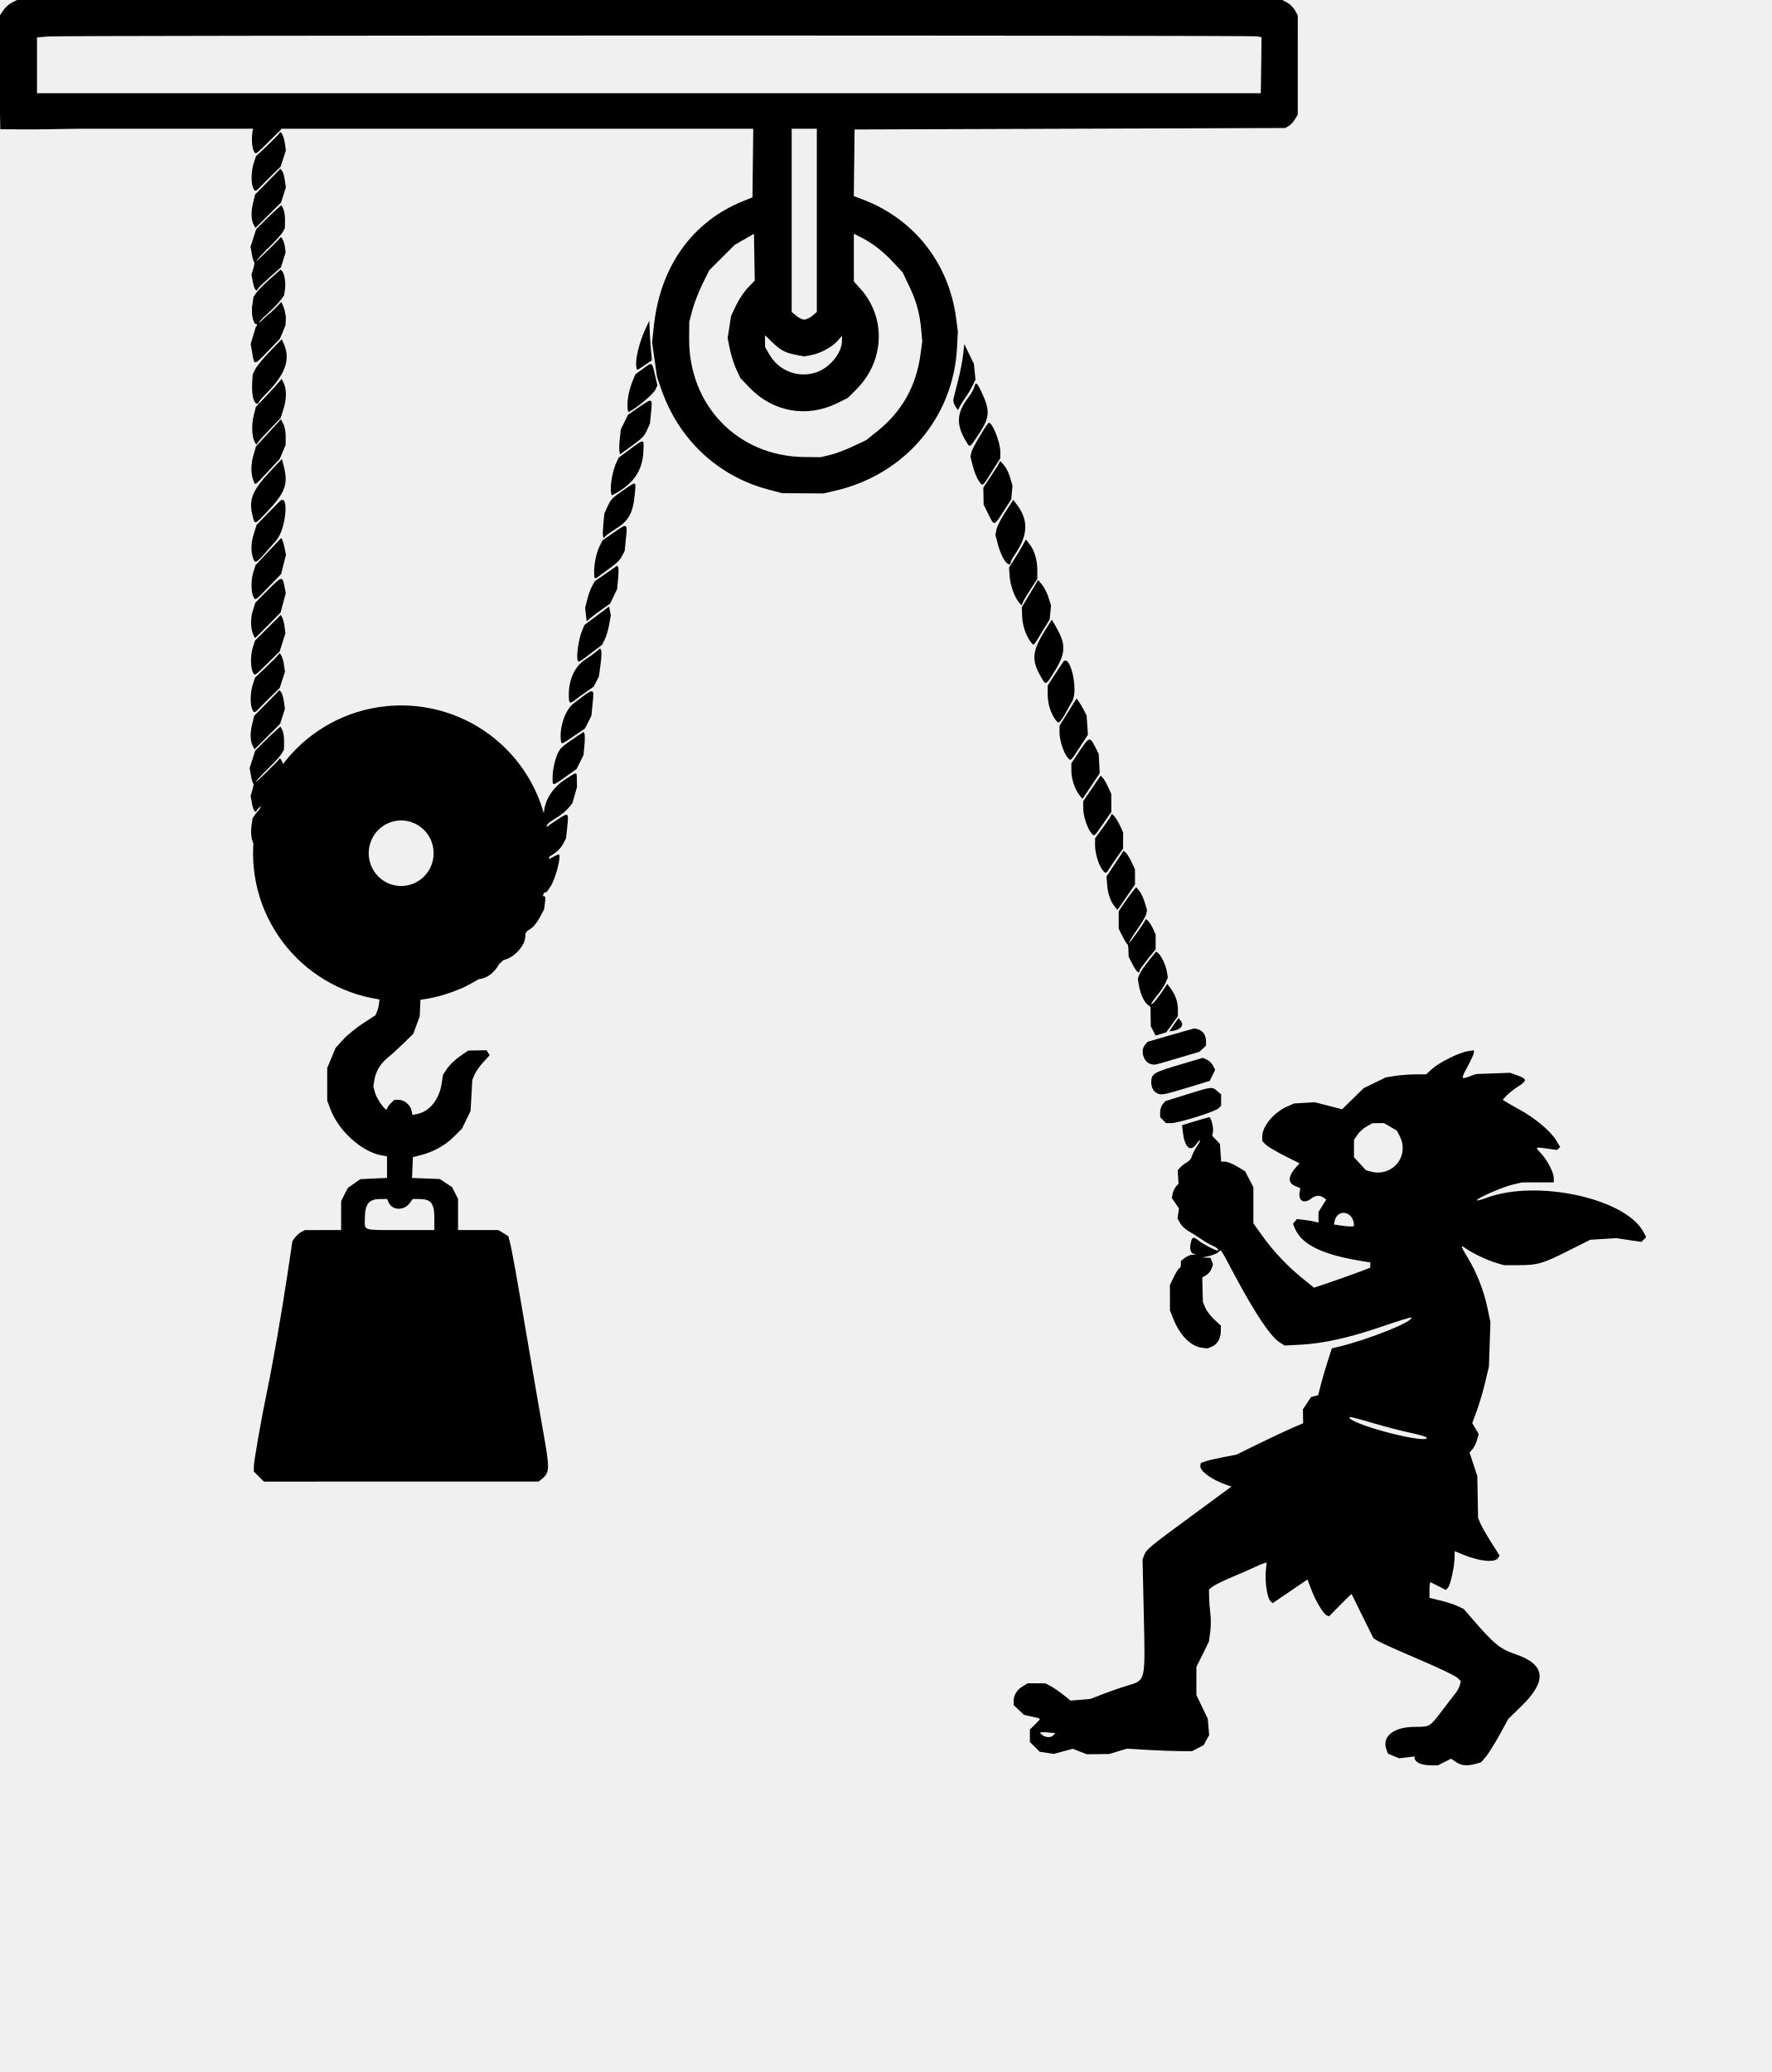
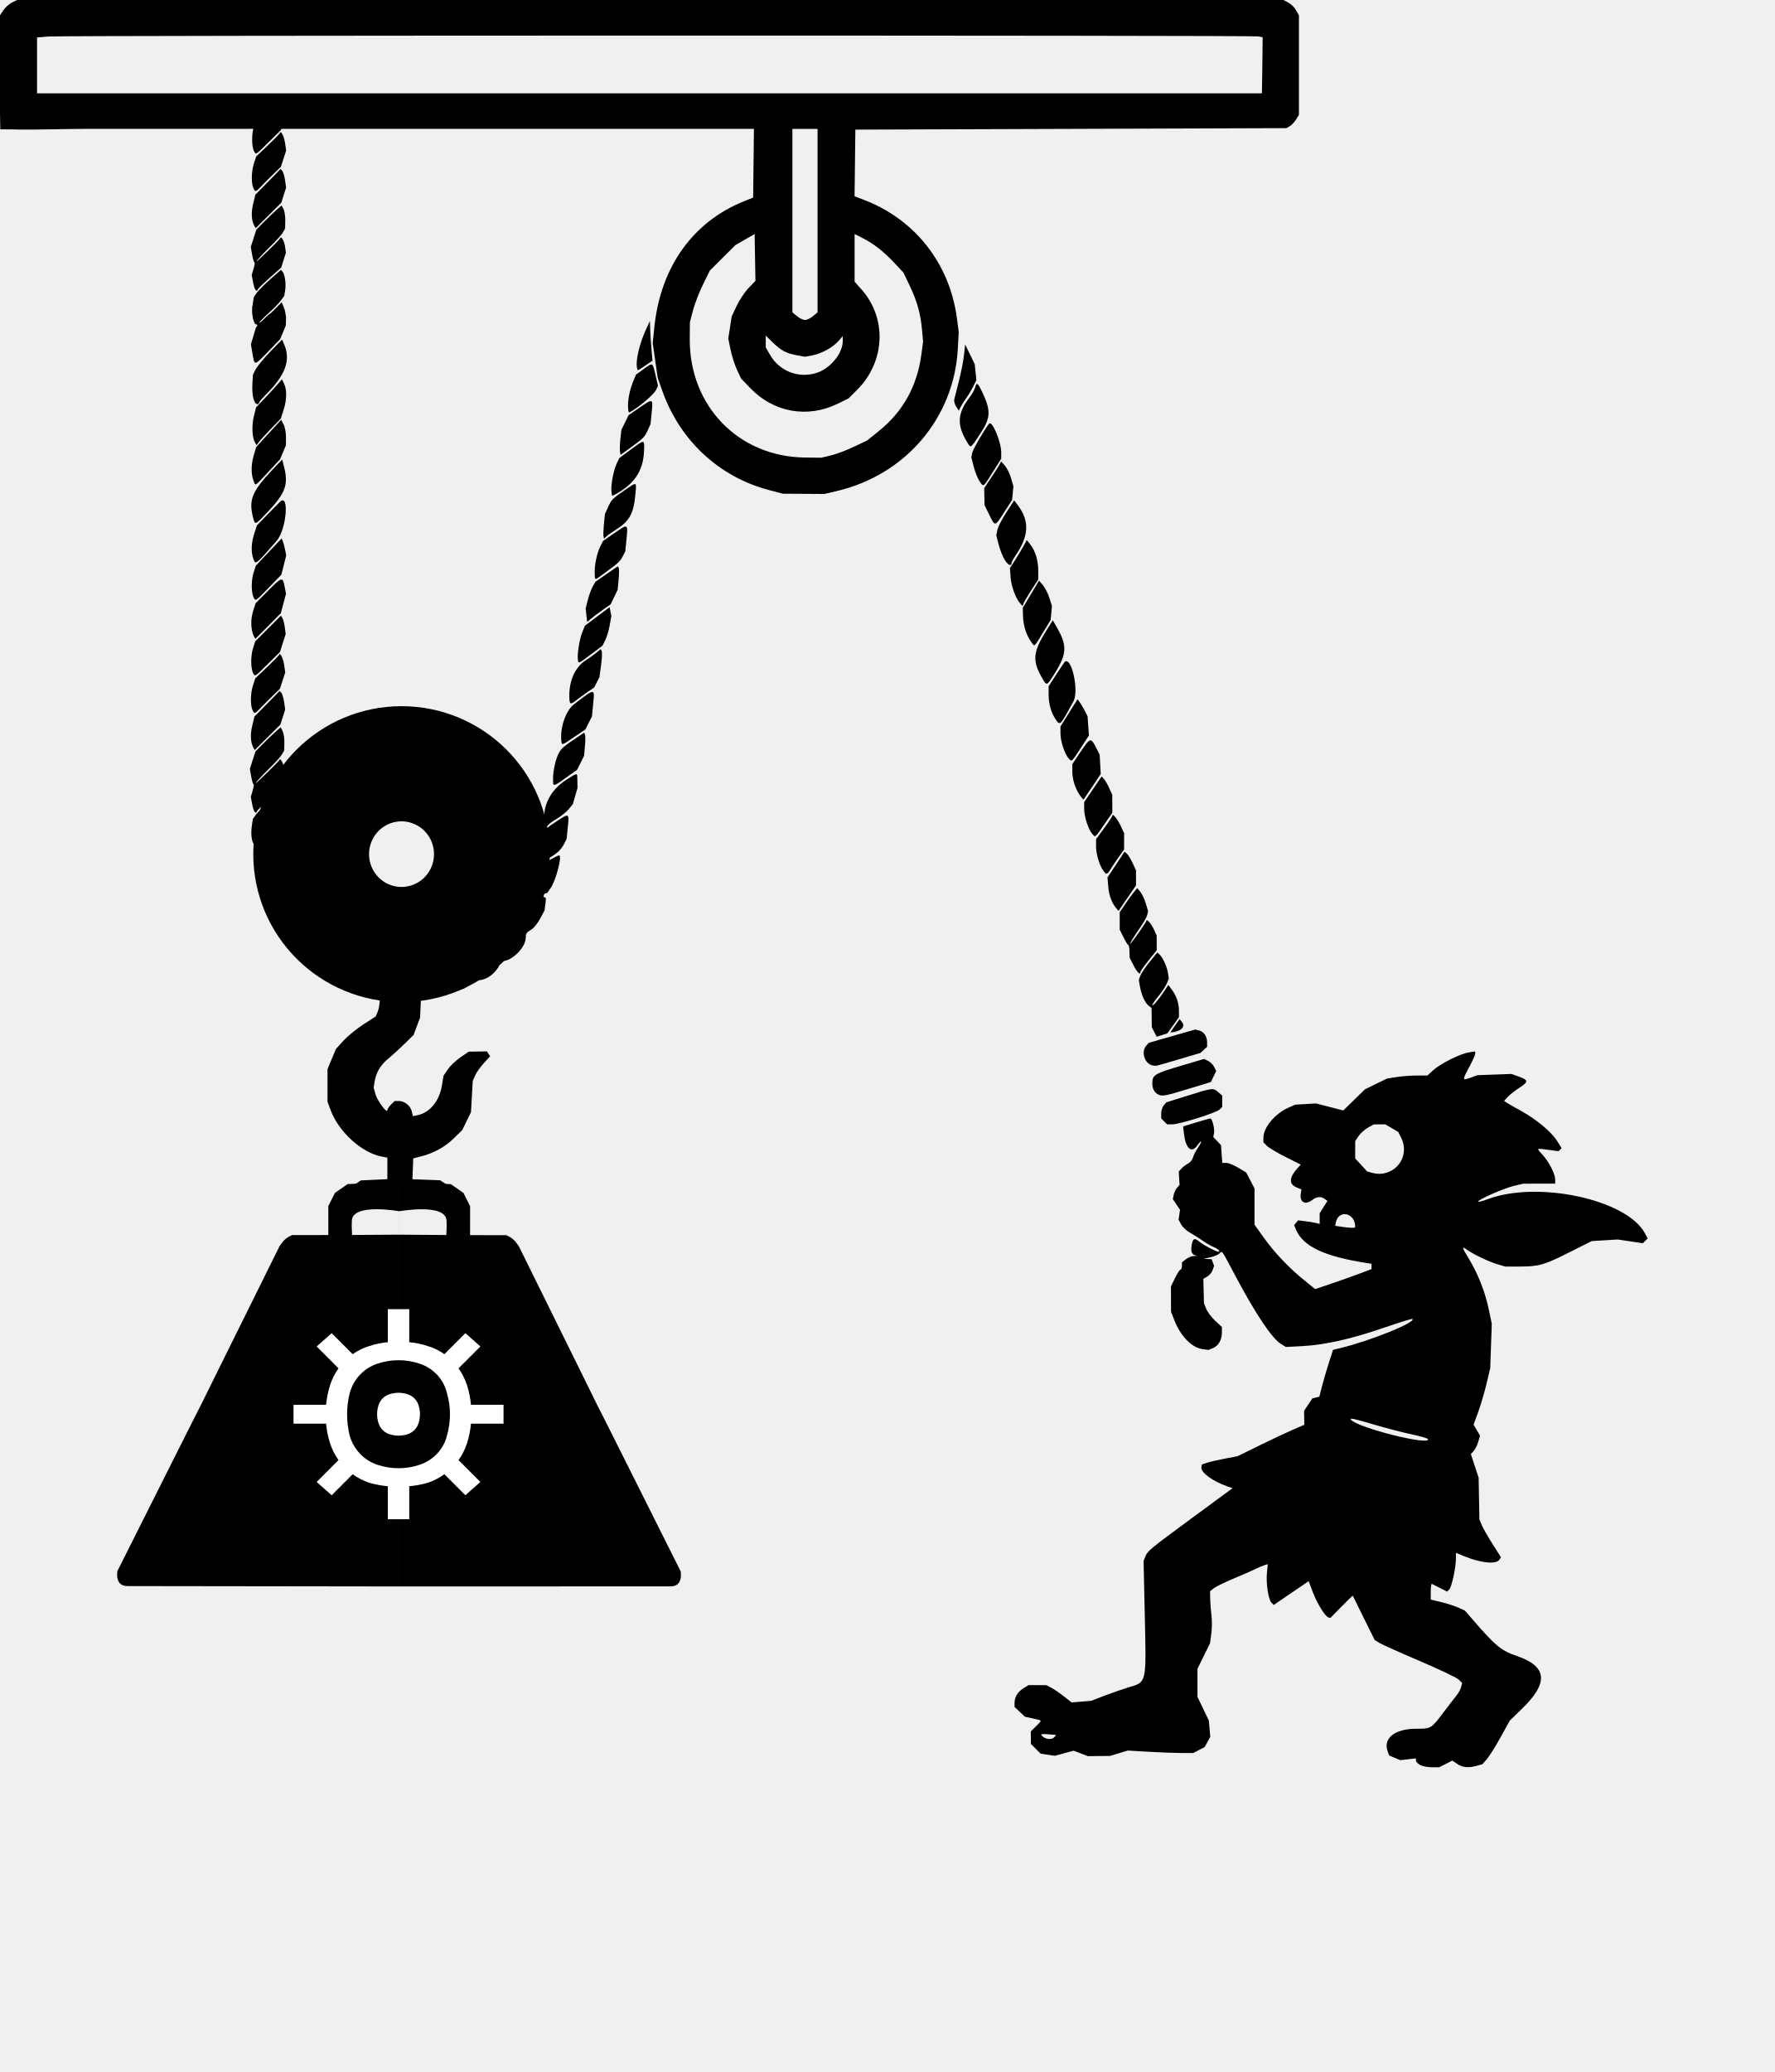
- <svg xmlns="http://www.w3.org/2000/svg" width="794.344" height="929" viewBox="0 0 210.17 245.798" version="1.1" id="svg1" xml:space="preserve">
+ <svg xmlns="http://www.w3.org/2000/svg" width="795" height="928" viewBox="0 0 210.344 245.533" version="1.1" id="svg1" xml:space="preserve">
  <defs id="defs1" />
-   <g id="layer1" transform="translate(-11.41015,-7.372726)">
+   <g id="layer1" transform="translate(-11.41015,-7.372727)">
    <g id="g5">
      <path style="display:inline;fill:#000000" d="m 179.71,216.517 c -0.266,-0.144 -0.483,-0.379 -0.483,-0.521 v -0.259 l -0.925,0.109 -0.925,0.109 -0.656,-0.274 -0.656,-0.274 -0.182,-0.478 c -0.591,-1.555 0.836,-2.699 3.367,-2.699 1.763,0 1.79,-0.016 3.198,-1.879 0.641,-0.849 1.358,-1.781 1.593,-2.07 0.234,-0.29 0.479,-0.74 0.544,-1.001 l 0.118,-0.474 -0.412,-0.407 c -0.226,-0.224 -2.308,-1.215 -4.625,-2.203 -2.317,-0.988 -4.464,-1.949 -4.771,-2.137 l -0.558,-0.341 -1.284,-2.599 c -0.706,-1.43 -1.295,-2.623 -1.308,-2.652 -0.014,-0.029 -0.619,0.553 -1.344,1.293 l -1.32,1.346 -0.237,-0.075 c -0.393,-0.125 -1.336,-1.663 -1.849,-3.016 l -0.482,-1.272 -2.07,1.408 -2.07,1.408 -0.267,-0.267 c -0.367,-0.367 -0.662,-2.312 -0.538,-3.548 l 0.102,-1.021 -0.393,0.122 c -0.216,0.067 -0.67,0.259 -1.008,0.427 -0.338,0.168 -1.5,0.678 -2.583,1.132 -1.083,0.455 -2.169,0.984 -2.414,1.177 l -0.445,0.35 0.015,0.909 c 0.008,0.5 0.076,1.383 0.151,1.962 0.075,0.579 0.067,1.561 -0.019,2.182 l -0.155,1.129 -0.742,1.504 -0.742,1.504 v 1.668 1.668 l 0.675,1.404 0.675,1.404 0.083,0.965 0.083,0.965 -0.335,0.606 -0.335,0.606 -0.675,0.35 -0.675,0.35 -1.416,-0.002 c -0.779,-0.001 -2.523,-0.067 -3.876,-0.146 l -2.46,-0.144 -1.051,0.317 -1.051,0.317 -1.317,0.015 -1.317,0.015 -0.841,-0.325 -0.841,-0.325 -1.119,0.303 -1.119,0.303 -0.838,-0.126 -0.838,-0.126 -0.581,-0.581 -0.581,-0.581 v -0.737 -0.737 l 0.614,-0.614 c 0.756,-0.756 0.793,-0.659 -0.352,-0.915 l -0.967,-0.216 -0.613,-0.578 -0.613,-0.578 v -0.454 c 0,-0.719 0.361,-1.325 1.04,-1.746 l 0.628,-0.39 1.053,0.006 1.053,0.006 0.614,0.324 c 0.338,0.178 1.009,0.638 1.492,1.022 l 0.878,0.698 1.16,-0.095 1.16,-0.095 1.561,-0.6 c 0.859,-0.33 2.114,-0.766 2.79,-0.97 2.272,-0.685 2.192,-0.34 2.006,-8.656 l -0.141,-6.335 0.177,-0.465 c 0.278,-0.732 0.473,-0.894 5.558,-4.635 l 4.809,-3.538 -0.592,-0.205 c -1.785,-0.618 -3.217,-1.676 -3.098,-2.29 l 0.061,-0.316 0.613,-0.204 c 0.337,-0.112 1.285,-0.331 2.105,-0.486 l 1.492,-0.282 2.633,-1.293 c 1.448,-0.711 3.231,-1.55 3.962,-1.865 l 1.329,-0.572 -0.012,-0.828 -0.012,-0.828 0.483,-0.73 0.483,-0.73 0.421,-0.106 0.421,-0.106 0.288,-1.145 c 0.158,-0.63 0.522,-1.878 0.809,-2.774 l 0.522,-1.629 0.832,-0.203 c 3.65,-0.889 9.001,-3.05 8.584,-3.467 -0.047,-0.047 -1.607,0.436 -3.466,1.075 -3.848,1.321 -6.955,2.013 -9.668,2.154 l -1.871,0.097 -0.586,-0.363 c -1.061,-0.657 -2.957,-3.481 -5.329,-7.935 -1.825,-3.428 -1.593,-3.102 -1.971,-2.766 -0.17,0.151 -0.664,0.353 -1.098,0.448 l -0.79,0.173 0.488,0.019 0.488,0.019 0.146,0.394 0.146,0.394 -0.176,0.506 c -0.097,0.278 -0.384,0.625 -0.638,0.771 l -0.461,0.265 0.037,1.449 0.037,1.449 0.279,0.678 c 0.154,0.373 0.632,1.005 1.064,1.405 l 0.784,0.727 v 0.642 c 0,0.874 -0.402,1.584 -1.048,1.851 l -0.538,0.223 -0.705,-0.095 c -1.286,-0.172 -2.6,-1.52 -3.351,-3.436 l -0.389,-0.991 -0.004,-1.504 -0.004,-1.504 0.488,-0.997 c 0.268,-0.548 0.561,-0.997 0.65,-0.997 0.089,0 0.163,-0.192 0.163,-0.426 v -0.426 l 0.463,-0.364 c 0.254,-0.2 0.669,-0.373 0.922,-0.384 l 0.459,-0.02 -0.292,-0.077 c -0.396,-0.105 -0.527,-0.513 -0.394,-1.224 0.151,-0.803 0.336,-0.869 0.961,-0.343 0.432,0.364 1.945,1.158 2.205,1.158 0.288,0 -0.045,-0.352 -0.505,-0.534 -0.314,-0.124 -0.926,-0.474 -1.36,-0.777 -0.434,-0.303 -1.119,-0.736 -1.521,-0.961 -0.402,-0.225 -0.867,-0.662 -1.034,-0.97 l -0.302,-0.561 0.086,-0.586 0.086,-0.586 -0.426,-0.628 -0.426,-0.628 0.103,-0.515 c 0.057,-0.283 0.236,-0.662 0.399,-0.842 l 0.296,-0.327 -0.049,-0.796 -0.049,-0.796 0.321,-0.355 c 0.177,-0.195 0.529,-0.462 0.784,-0.594 0.254,-0.132 0.515,-0.45 0.58,-0.707 0.065,-0.257 0.311,-0.752 0.547,-1.1 0.583,-0.858 0.549,-1.154 -0.037,-0.33 -0.69,0.97 -1.37,0.365 -1.579,-1.404 l -0.101,-0.856 1.556,-0.475 c 0.856,-0.261 1.61,-0.474 1.674,-0.473 0.216,0.004 0.534,1.25 0.44,1.727 l -0.092,0.47 0.458,0.483 0.458,0.483 0.076,1.053 0.076,1.053 h 0.469 c 0.258,0 0.897,0.257 1.419,0.571 l 0.95,0.571 0.49,0.942 0.49,0.942 v 2.147 2.147 l 1.118,1.563 c 1.274,1.781 2.963,3.555 4.804,5.046 l 1.266,1.026 1.892,-0.639 c 1.04,-0.351 2.543,-0.886 3.34,-1.187 l 1.448,-0.549 v -0.313 -0.313 l -0.658,-0.103 c -4.953,-0.772 -7.475,-1.972 -8.294,-3.95 l -0.219,-0.528 0.235,-0.283 0.235,-0.283 0.884,0.108 c 0.486,0.059 1.061,0.157 1.279,0.216 l 0.395,0.108 v -0.638 -0.638 l 0.46,-0.729 0.46,-0.729 -0.318,-0.233 c -0.445,-0.326 -0.966,-0.284 -1.48,0.118 -0.818,0.64 -1.511,0.28 -1.366,-0.71 l 0.079,-0.538 -0.588,-0.246 c -0.93,-0.388 -0.875,-1.18 0.16,-2.313 l 0.35,-0.383 -1.794,-0.9 c -0.987,-0.495 -1.983,-1.089 -2.214,-1.32 l -0.42,-0.42 v -0.542 c 0,-1.213 1.362,-2.851 2.963,-3.56 l 0.811,-0.36 1.229,-0.072 1.229,-0.072 1.619,0.416 1.619,0.416 1.28,-1.251 1.28,-1.251 1.314,-0.641 1.314,-0.641 1.141,-0.178 c 0.628,-0.098 1.704,-0.179 2.392,-0.179 l 1.251,-0.001 0.68,-0.626 c 0.837,-0.77 3.228,-1.964 4.235,-2.116 l 0.746,-0.112 v 0.272 c 0,0.15 -0.325,0.875 -0.722,1.611 -0.834,1.546 -0.825,1.597 0.212,1.217 l 0.773,-0.283 2.019,-0.074 2.019,-0.074 0.866,0.311 c 1.157,0.416 1.167,0.617 0.066,1.328 -0.513,0.331 -1.13,0.817 -1.371,1.08 l -0.439,0.477 0.302,0.205 c 0.166,0.113 0.942,0.556 1.723,0.984 1.8,0.986 3.608,2.499 4.274,3.576 l 0.517,0.835 -0.18,0.18 -0.18,0.18 -1.209,-0.165 c -1.475,-0.201 -1.44,-0.232 -0.683,0.595 0.764,0.834 1.492,2.259 1.492,2.919 v 0.492 l -1.887,0.003 -1.887,0.003 -1.116,0.263 c -1.185,0.279 -4.238,1.616 -4.238,1.856 0,0.078 0.501,-0.046 1.113,-0.277 5.953,-2.241 16.493,0.033 18.641,4.02 l 0.336,0.624 -0.286,0.286 -0.286,0.285 -1.492,-0.222 -1.492,-0.222 -1.539,0.096 -1.539,0.096 -2.647,1.329 c -3.025,1.519 -3.588,1.68 -5.906,1.686 l -1.68,0.004 -0.953,-0.283 c -1.013,-0.301 -2.754,-1.125 -3.526,-1.67 -0.734,-0.518 -0.719,-0.414 0.139,0.999 1.093,1.8 1.926,3.907 2.365,5.984 l 0.366,1.729 -0.091,2.633 -0.091,2.633 -0.437,1.843 c -0.24,1.014 -0.684,2.524 -0.987,3.356 l -0.551,1.512 0.383,0.65 0.383,0.65 -0.216,0.734 c -0.119,0.404 -0.364,0.894 -0.545,1.09 l -0.328,0.356 0.46,1.4 0.461,1.4 0.046,2.475 0.046,2.475 0.276,0.661 c 0.152,0.363 0.726,1.37 1.275,2.237 l 0.999,1.576 -0.182,0.291 c -0.365,0.584 -2.167,0.411 -4.14,-0.397 l -1.009,-0.413 v 0.667 c 0,1.057 -0.498,3.378 -0.787,3.666 l -0.263,0.263 -0.836,-0.427 c -0.46,-0.235 -0.895,-0.455 -0.967,-0.489 -0.072,-0.034 -0.132,0.37 -0.132,0.899 v 0.961 l 1.273,0.307 c 0.7,0.169 1.612,0.465 2.027,0.657 l 0.755,0.349 0.913,1.054 c 2.748,3.172 3.358,3.672 5.289,4.337 3.523,1.212 3.725,3.145 0.641,6.148 l -1.532,1.492 -1.096,1.982 c -0.603,1.09 -1.334,2.253 -1.626,2.585 l -0.53,0.603 -0.644,0.179 c -1.003,0.278 -1.682,0.215 -2.322,-0.216 l -0.589,-0.397 -0.784,0.397 -0.784,0.397 -0.892,-0.007 c -0.491,-0.004 -1.109,-0.125 -1.375,-0.269 z m -43.33,-3.304 0.203,-0.245 -0.84,-0.075 c -0.992,-0.088 -1.136,-0.021 -0.675,0.316 0.434,0.318 1.05,0.319 1.312,0.004 z m 44.279,-35.302 c -0.033,-0.097 -0.922,-0.356 -1.976,-0.576 -1.053,-0.22 -3.079,-0.748 -4.502,-1.172 -2.327,-0.694 -2.929,-0.815 -2.643,-0.529 0.982,0.982 9.4,3.083 9.121,2.277 z m -8.629,-25.149 c 0,-1.724 -2.035,-2.112 -2.317,-0.441 l -0.053,0.312 0.702,0.107 c 1.07,0.163 1.668,0.171 1.668,0.023 z m 4.213,-6.629 c 1.437,-0.738 1.978,-2.476 1.229,-3.945 l -0.351,-0.688 -0.762,-0.446 -0.762,-0.446 -0.687,0.003 -0.687,0.003 -0.697,0.395 c -0.383,0.217 -0.877,0.662 -1.097,0.989 l -0.4,0.594 v 1.031 1.031 l 0.71,0.77 0.71,0.77 0.65,0.175 c 0.717,0.193 1.47,0.11 2.142,-0.236 z M 13.508,22.724 c 0,-0.02 0,0 -2.065,-0.026 -0.033,-1.973 -0.017,-0.979 -0.033,-1.973 V 14.953 9.18 L 11.809,8.584 C 12.028,8.256 12.482,7.849 12.818,7.68 l 0.611,-0.307 75.047,-2.728e-4 75.047,-2.728e-4 0.598,0.321 c 0.329,0.176 0.742,0.59 0.919,0.919 l 0.321,0.598 -6.5e-4,5.883 -6.6e-4,5.883 -0.341,0.559 c -0.188,0.308 -0.523,0.663 -0.745,0.79 l -0.404,0.231 -25.541,0.088 -25.541,0.088 -0.047,3.95 -0.047,3.95 1.1,0.419 c 6.05,2.305 10.167,7.54 11.029,14.025 l 0.217,1.63 -0.106,1.969 c -0.445,8.251 -6.218,15.01 -14.445,16.911 l -1.387,0.321 -2.458,-0.015 -2.458,-0.015 -1.67,-0.443 C 96.604,63.868 91.973,59.547 89.9,53.668 L 89.358,52.129 89.063,50.075 88.767,48.021 88.97,46.085 C 89.716,38.986 93.541,33.641 99.62,31.208 l 1.053,-0.422 0.047,-4.071 0.047,-4.071 h -28.002 -28.002 c -4.279,-0.096 -0.044,-0.016 -4.218,-4.3e-5 h -9.618 -9.618 C 18.709,22.66 16.109,22.747 13.508,22.724 Z m 96.375,38.618 c 0.624,-0.147 1.849,-0.607 2.721,-1.021 l 1.586,-0.753 1.384,-1.116 c 2.867,-2.312 4.54,-5.329 5.04,-9.091 l 0.201,-1.508 -0.119,-1.326 c -0.177,-1.974 -0.575,-3.423 -1.436,-5.227 l -0.772,-1.619 -1.095,-1.172 c -1.244,-1.331 -2.45,-2.27 -3.78,-2.944 l -0.914,-0.463 v 2.83 2.83 l 0.782,0.87 c 3.073,3.418 2.867,8.583 -0.476,11.926 l -1.026,1.026 -1.264,0.621 c -3.601,1.768 -7.619,1.048 -10.405,-1.865 l -1.066,-1.115 -0.486,-1.032 C 98.49,50.623 98.148,49.558 97.999,48.824 l -0.272,-1.335 0.204,-1.319 0.204,-1.319 0.591,-1.249 c 0.325,-0.687 0.958,-1.631 1.405,-2.098 l 0.814,-0.85 -0.048,-2.775 -0.048,-2.775 -1.141,0.658 -1.141,0.658 -1.511,1.505 -1.511,1.505 -0.816,1.658 c -0.449,0.912 -0.982,2.29 -1.184,3.062 l -0.368,1.404 -0.017,1.931 c -0.072,7.984 5.77,14.018 13.658,14.105 l 1.931,0.021 z m -1.58,-9.819 c 1.584,-0.559 2.99,-2.313 2.99,-3.729 v -0.586 l -0.515,0.586 c -0.657,0.748 -2.023,1.493 -3.112,1.696 l -0.85,0.159 -0.962,-0.178 c -1.269,-0.234 -1.852,-0.544 -2.856,-1.518 l -0.834,-0.808 0.002,0.696 0.002,0.696 0.51,0.889 c 1.132,1.974 3.486,2.851 5.624,2.097 z m -0.534,-6.688 0.54,-0.454 V 33.513 22.645 h -1.492 -1.492 v 10.868 10.868 l 0.54,0.454 c 0.297,0.25 0.725,0.454 0.952,0.454 0.227,0 0.655,-0.205 0.952,-0.454 z m 53.223,-27.413 c 0.011,-0.555 0.031,-2.05 0.044,-3.321 l 0.023,-2.312 -0.505,-0.102 C 159.857,11.547 18.807,11.559 17.142,11.699 l -1.343,0.114 v 3.31 3.31 h 72.586 72.586 z m -11.606,122.835 -0.351,-0.351 v -0.595 c 0,-0.327 0.138,-0.757 0.307,-0.954 l 0.307,-0.359 2.56,-0.801 c 2.964,-0.928 2.977,-0.929 3.592,-0.4 l 0.466,0.401 v 0.674 0.674 l -0.325,0.318 c -0.394,0.385 -4.762,1.746 -5.604,1.746 h -0.601 z m -0.647,-3.159 c -0.46,-0.188 -0.758,-0.695 -0.758,-1.291 0,-1.075 0.188,-1.189 3.636,-2.21 l 2.495,-0.738 0.488,0.234 c 0.268,0.129 0.593,0.453 0.721,0.72 l 0.233,0.486 -0.319,0.649 -0.319,0.649 -2.424,0.739 c -2.942,0.897 -3.264,0.962 -3.753,0.763 z m -0.71,-3.472 c -0.92,-0.149 -1.408,-1.564 -0.793,-2.3 l 0.307,-0.368 1.58,-0.459 c 0.869,-0.252 2.115,-0.61 2.77,-0.794 l 1.19,-0.335 0.438,0.11 c 0.567,0.142 0.956,0.71 0.956,1.395 v 0.545 l -0.395,0.363 -0.395,0.363 -2.458,0.728 c -3.028,0.898 -2.735,0.828 -3.2,0.753 z m 0.182,-3.961 -0.29,-0.555 -0.014,-1.141 -0.014,-1.141 -0.375,-0.304 c -0.429,-0.348 -0.846,-1.306 -1.018,-2.337 l -0.118,-0.71 0.192,-0.505 c 0.106,-0.278 0.597,-1.004 1.091,-1.614 l 0.899,-1.108 0.247,0.205 c 0.38,0.315 0.902,1.436 1.024,2.197 l 0.109,0.684 -0.256,0.605 c -0.141,0.333 -0.583,0.999 -0.982,1.48 -0.4,0.481 -0.724,0.955 -0.72,1.053 0.008,0.225 0.749,-0.639 1.398,-1.63 l 0.495,-0.755 0.431,0.58 c 0.552,0.744 0.83,1.583 0.83,2.508 v 0.735 l -0.688,0.96 -0.688,0.96 -0.632,0.194 -0.632,0.194 z m 2.445,-0.737 0.561,-0.796 0.309,0.401 c 0.423,0.55 -0.234,1.112 -1.391,1.189 -0.022,0.001 0.212,-0.356 0.521,-0.794 z m -4.893,-7.147 -0.469,-0.922 -0.017,-0.746 c -0.009,-0.41 -0.069,-0.746 -0.133,-0.746 -0.064,-3e-5 -0.321,-0.411 -0.571,-0.912 l -0.455,-0.912 v -1.033 -1.033 l 0.609,-0.907 c 0.335,-0.499 0.801,-1.144 1.035,-1.432 l 0.426,-0.525 0.368,0.437 c 0.202,0.24 0.494,0.857 0.649,1.371 l 0.281,0.934 -0.117,0.467 c -0.065,0.257 -0.455,0.943 -0.867,1.524 -0.684,0.963 -1.341,2.061 -1.105,1.847 0.261,-0.238 1.882,-2.558 1.882,-2.695 0,-0.325 0.595,0.352 0.902,1.027 l 0.319,0.702 0.002,0.878 0.002,0.878 -0.963,1.197 c -0.53,0.658 -0.963,1.27 -0.963,1.36 0,0.436 -0.393,0.07 -0.814,-0.758 z m -2.043,-6.768 c -0.531,-0.606 -0.878,-1.54 -0.962,-2.59 l -0.087,-1.079 0.68,-1.017 c 0.374,-0.559 0.827,-1.245 1.007,-1.523 l 0.327,-0.506 0.272,0.225 c 0.15,0.124 0.456,0.62 0.681,1.103 l 0.409,0.878 0.002,0.897 0.002,0.897 -0.472,0.683 c -0.26,0.376 -0.725,1.054 -1.035,1.507 l -0.563,0.824 z m -1.556,-4.479 c -0.454,-0.625 -0.854,-1.986 -0.85,-2.89 l 0.004,-0.828 0.962,-1.313 c 0.529,-0.722 0.962,-1.384 0.962,-1.47 0,-0.355 0.61,0.385 0.992,1.203 l 0.409,0.878 -0.004,0.965 -0.004,0.965 -0.622,0.878 c -0.342,0.483 -0.781,1.134 -0.977,1.448 -0.418,0.672 -0.492,0.686 -0.872,0.163 z m -1.27,-4.308 c -0.479,-0.53 -0.987,-2.056 -0.987,-2.968 v -0.833 l 1.036,-1.523 1.036,-1.523 0.271,0.299 c 0.149,0.164 0.431,0.653 0.627,1.086 l 0.357,0.787 0.004,1.07 0.004,1.07 -0.902,1.3 c -1.17,1.688 -1.096,1.624 -1.446,1.236 z m -1.45,-4.546 c -0.569,-0.781 -0.942,-1.918 -0.942,-2.871 v -0.891 l 0.995,-1.48 c 1.121,-1.668 1.197,-1.689 1.806,-0.504 l 0.438,0.852 0.064,1.153 0.064,1.153 -0.993,1.489 c -0.546,0.819 -1.013,1.509 -1.038,1.534 -0.024,0.024 -0.202,-0.172 -0.394,-0.436 z m -1.359,-4.406 C 137.605,96.743 137.098,95.217 137.098,94.304 v -0.836 l 1.009,-1.617 1.009,-1.617 0.233,0.304 c 0.128,0.167 0.397,0.62 0.597,1.006 l 0.364,0.702 0.079,1.141 0.079,1.141 -0.914,1.404 c -1.159,1.781 -1.111,1.737 -1.47,1.34 z m -1.505,-4.576 c -0.563,-0.79 -0.886,-1.883 -0.886,-2.995 v -1.009 l 0.898,-1.383 c 0.494,-0.761 0.935,-1.422 0.98,-1.471 0.802,-0.859 1.761,3.375 1.057,4.662 -1.569,2.866 -1.57,2.868 -2.049,2.195 z m -1.653,-4.971 c -1.207,-2.09 -1.106,-3.107 0.575,-5.765 l 0.685,-1.084 0.54,0.945 c 1.158,2.026 1.114,3.048 -0.223,5.198 -1.048,1.686 -1.019,1.673 -1.577,0.706 z m -1.331,-4.333 c -0.553,-0.777 -0.909,-1.917 -0.939,-3.011 l -0.027,-0.981 0.962,-1.612 0.962,-1.612 0.463,0.543 c 0.255,0.299 0.6,0.978 0.767,1.51 l 0.304,0.966 -0.079,0.827 -0.079,0.827 -0.934,1.529 c -1.082,1.771 -0.935,1.664 -1.398,1.014 z m -1.282,-4.528 c -0.529,-0.585 -1.053,-2.026 -1.13,-3.109 l -0.076,-1.064 0.619,-0.965 c 0.341,-0.531 0.79,-1.278 0.999,-1.661 l 0.379,-0.695 0.415,0.519 c 0.59,0.739 0.945,1.908 0.945,3.109 v 1.035 l -0.808,1.249 c -0.444,0.687 -0.862,1.396 -0.929,1.577 l -0.121,0.328 z m -1.786,-5.088 c -0.242,-0.365 -0.573,-1.178 -0.737,-1.806 l -0.298,-1.141 0.121,-0.642 c 0.067,-0.353 0.543,-1.29 1.058,-2.082 l 0.937,-1.44 0.445,0.59 c 1.385,1.839 1.311,3.615 -0.246,5.888 -0.276,0.404 -0.503,0.814 -0.503,0.911 0,0.459 -0.38,0.323 -0.777,-0.278 z m -1.87,-5.405 -0.562,-1.142 -0.019,-1.009 -0.019,-1.009 0.908,-1.365 c 0.5,-0.751 0.948,-1.462 0.997,-1.58 l 0.089,-0.215 0.448,0.489 c 0.246,0.269 0.577,0.932 0.734,1.474 l 0.286,0.985 -0.078,0.809 -0.078,0.809 -0.931,1.448 c -1.119,1.739 -1.074,1.732 -1.776,0.306 z m -1.164,-3.994 c -0.213,-0.313 -0.517,-1.075 -0.675,-1.692 l -0.288,-1.123 0.108,-0.54 c 0.082,-0.408 1.375,-2.641 1.996,-3.446 0.346,-0.449 1.441,2.149 1.441,3.421 v 0.725 l -1.009,1.606 c -1.163,1.851 -1.069,1.788 -1.572,1.049 z m -1.433,-4.569 c -1.261,-2.04 -1.201,-3.428 0.228,-5.3 0.319,-0.418 0.631,-0.964 0.694,-1.215 0.168,-0.669 0.318,-0.57 0.852,0.561 1.045,2.214 1,3.036 -0.27,4.952 -1.154,1.74 -1.079,1.69 -1.504,1.003 z m -1.326,-4.254 c -0.171,-0.261 -0.273,-0.643 -0.227,-0.85 0.046,-0.207 0.292,-1.18 0.547,-2.162 0.255,-0.983 0.527,-2.365 0.605,-3.072 l 0.142,-1.285 0.568,1.174 0.568,1.174 0.097,0.942 0.097,0.942 -0.392,0.78 c -0.216,0.429 -0.569,1.017 -0.784,1.307 -0.216,0.29 -0.509,0.751 -0.651,1.025 l -0.259,0.499 z" id="path1" />
      <path d="m 62.686,125.202 c 0.01,-0.077 0.309,-0.338 0.666,-0.58 0.357,-0.242 1.124,-0.898 1.705,-1.457 l 1.056,-1.017 0.409,0.52 c 0.225,0.286 0.524,0.625 0.665,0.754 l 0.256,0.234 -0.483,0.454 c -0.556,0.523 -1.257,0.712 -1.963,0.529 -0.271,-0.07 -0.499,-0.058 -0.507,0.028 -0.019,0.198 -1.153,0.708 -1.534,0.69 -0.159,-0.008 -0.281,-0.076 -0.271,-0.153 z m 4.648,-1.933 c -0.364,-0.295 -0.985,-1.174 -0.967,-1.368 0.029,-0.305 1.291,-1.952 1.581,-2.065 l 0.295,-0.114 1.195,0.878 c 1.349,0.991 1.366,1.038 0.684,1.855 -0.826,0.989 -2.111,1.364 -2.79,0.815 z m 3.348,-2.075 c -0.194,-0.081 -0.733,-0.443 -1.2,-0.803 l -0.848,-0.655 0.337,-0.505 c 0.942,-1.411 1.871,-1.739 3.671,-1.296 l 1.109,0.273 -0.039,0.407 c -0.127,1.317 -2.079,2.978 -3.031,2.579 z m 1.193,-3.65 -0.54,-0.099 0.033,-0.342 c 0.123,-1.275 1.593,-2.668 3.324,-3.149 1.525,-0.424 1.484,-0.441 1.358,0.546 l -0.095,0.743 -0.501,0.945 c -0.276,0.52 -0.713,1.09 -0.972,1.267 l -0.47,0.322 -0.799,-0.067 c -0.439,-0.037 -1.042,-0.112 -1.339,-0.166 z m 1.472,-3.619 c -0.133,-0.663 0.678,-2.768 1.335,-3.464 0.293,-0.31 2.77,-1.736 2.998,-1.725 0.385,0.017 -0.375,2.954 -0.997,3.852 l -0.408,0.589 -1.089,0.342 c -0.599,0.188 -1.246,0.413 -1.439,0.5 l -0.35,0.158 z m 1.618,-5.251 0.126,-1.279 0.34,-0.736 c 0.412,-0.893 0.629,-1.106 2.094,-2.056 1.349,-0.875 1.357,-0.869 1.176,0.86 l -0.14,1.34 -0.299,0.581 c -0.384,0.748 -0.944,1.233 -2.188,1.899 -0.552,0.295 -1.056,0.567 -1.12,0.604 -0.064,0.037 -0.059,-0.508 0.01,-1.212 z m 1.027,-3.697 c -0.389,-1.948 0.617,-3.992 2.569,-5.218 1.37,-0.86 1.259,-0.873 1.279,0.14 l 0.017,0.84 -0.273,0.954 -0.273,0.954 -0.472,0.586 c -0.26,0.322 -0.892,0.838 -1.405,1.145 -0.513,0.307 -0.979,0.638 -1.036,0.734 -0.156,0.263 -0.339,0.202 -0.407,-0.136 z m 0.967,-5.338 c -0.008,-0.954 0.332,-2.415 0.721,-3.098 0.285,-0.501 0.566,-0.737 2.123,-1.784 l 0.846,-0.569 0.097,0.25 c 0.053,0.137 0.049,0.759 -0.009,1.38 l -0.107,1.13 -0.408,0.82 -0.408,0.82 -0.741,0.53 c -2.238,1.601 -2.105,1.569 -2.114,0.521 z m 0.977,-4.537 c -0.152,-1.541 0.548,-3.533 1.495,-4.262 2.547,-1.957 2.469,-1.957 2.279,-0.01 l -0.142,1.447 -0.388,0.766 -0.388,0.766 -1.317,0.894 c -1.536,1.043 -1.476,1.027 -1.538,0.398 z M 78.887,89.914 c -0.038,-1.871 0.69,-3.489 1.928,-4.281 0.402,-0.257 0.971,-0.666 1.265,-0.908 l 0.534,-0.44 0.112,0.265 c 0.062,0.146 0.027,0.896 -0.078,1.666 l -0.191,1.401 -0.31,0.605 -0.31,0.605 -0.895,0.627 c -0.492,0.345 -1.089,0.779 -1.325,0.965 -0.619,0.487 -0.713,0.422 -0.732,-0.506 z m 1.022,-4.308 c -0.116,-0.579 0.163,-2.429 0.491,-3.252 l 0.331,-0.831 1.464,-1.1 1.464,-1.1 0.105,0.514 0.105,0.514 -0.195,1.11 c -0.107,0.61 -0.342,1.403 -0.522,1.762 l -0.327,0.652 -1.333,1.008 c -1.501,1.135 -1.5,1.135 -1.582,0.723 z m 1.003,-5.329 -0.09,-0.803 0.257,-1.011 c 0.142,-0.556 0.401,-1.266 0.577,-1.579 l 0.319,-0.568 1.325,-0.917 1.325,-0.917 0.112,0.17 c 0.062,0.094 0.059,0.718 -0.005,1.387 l -0.117,1.217 -0.415,0.863 -0.415,0.863 -0.959,0.675 c -0.527,0.371 -1.153,0.844 -1.391,1.049 l -0.432,0.374 z m 0.981,-4.921 c -0.047,-0.941 0.258,-2.427 0.659,-3.219 l 0.337,-0.666 1.367,-0.947 c 1.595,-1.105 1.59,-1.107 1.405,0.761 l -0.142,1.434 -0.317,0.605 c -0.308,0.588 -0.561,0.816 -2.329,2.101 -1.022,0.743 -0.939,0.749 -0.979,-0.069 z m 1.045,-4.454 c -0.034,-0.17 -0.01,-0.828 0.053,-1.463 l 0.114,-1.154 0.371,-0.811 c 0.422,-0.923 0.497,-0.998 2.084,-2.087 1.358,-0.932 1.299,-0.96 1.159,0.558 -0.211,2.298 -0.701,3.188 -2.312,4.199 -0.485,0.304 -1,0.669 -1.144,0.81 l -0.263,0.256 z m 0.932,-5.4 c -0.043,-0.871 0.27,-2.436 0.646,-3.23 l 0.292,-0.617 1.419,-1.048 c 1.617,-1.194 1.569,-1.201 1.512,0.235 -0.097,2.424 -1.215,4.01 -3.728,5.287 -0.059,0.03 -0.122,-0.253 -0.14,-0.628 z m 1.018,-4.63 c -0.037,-0.222 -0.014,-0.89 0.051,-1.484 l 0.118,-1.08 0.427,-0.869 0.427,-0.869 1.327,-0.913 c 1.578,-1.086 1.576,-1.087 1.407,0.626 l -0.133,1.346 -0.347,0.759 c -0.367,0.802 -0.477,0.911 -2.152,2.122 l -1.058,0.765 z m 0.958,-5.247 c -0.043,-0.861 0.199,-2.064 0.617,-3.075 l 0.323,-0.78 0.948,-0.688 c 1.071,-0.777 1.014,-0.811 1.386,0.812 l 0.276,1.205 -0.231,0.481 c -0.272,0.567 -2.116,2.119 -3.179,2.676 -0.059,0.031 -0.122,-0.253 -0.141,-0.63 z m 1.06,-4.664 c -0.178,-0.891 0.305,-2.917 1.105,-4.634 l 0.429,-0.92 0.032,1.035 c 0.018,0.569 0.087,1.628 0.153,2.353 l 0.121,1.318 -0.85,0.576 c -0.994,0.673 -0.914,0.651 -0.99,0.272 z" style="display:inline;fill:#000000;stroke-width:0.943" id="path1-2" />
-       <path d="m 42.119,182.537 -0.597,-0.597 v -0.601 c 0,-0.612 0.915,-5.817 1.583,-9.001 0.633,-3.02 1.73,-9.308 2.374,-13.604 l 0.618,-4.125 0.319,-0.439 c 0.175,-0.241 0.509,-0.536 0.741,-0.656 l 0.422,-0.217 2.15,-0.003 2.15,-0.003 v -1.718 -1.718 l 0.395,-0.781 0.395,-0.781 0.747,-0.519 0.747,-0.519 1.579,-0.075 1.579,-0.075 v -1.276 -1.276 l -0.658,-0.122 c -2.37,-0.44 -5.11,-2.927 -6.067,-5.505 l -0.369,-0.995 -2.3e-4,-1.931 -2.3e-4,-1.931 0.499,-1.196 0.499,-1.196 0.898,-0.985 c 0.494,-0.542 1.556,-1.41 2.36,-1.929 l 1.461,-0.944 0.25,-0.599 c 0.138,-0.33 0.25,-1.136 0.25,-1.792 v -1.193 l -0.395,-0.173 -0.395,-0.173 -0.053,-0.922 6.46,-0.054 v 0.868 l -0.348,0.243 -0.348,0.243 -0.082,1.842 -0.082,1.842 -0.386,1.032 -0.386,1.032 -1.081,1.062 c -0.595,0.584 -1.454,1.365 -1.91,1.737 -0.919,0.748 -1.453,1.645 -1.627,2.733 l -0.115,0.719 0.22,0.785 c 0.214,0.763 1.383,2.338 1.398,1.882 0.004,-0.125 0.201,-0.421 0.438,-0.658 l 0.431,-0.431 h 0.511 c 0.676,0 1.38,0.576 1.528,1.249 l 0.119,0.543 0.55,-0.11 c 1.471,-0.294 2.604,-1.687 2.906,-3.573 l 0.176,-1.101 0.498,-0.742 c 0.274,-0.408 0.945,-1.051 1.492,-1.427 l 0.994,-0.685 1.083,-0.018 1.083,-0.018 0.189,0.294 0.189,0.294 -0.75,0.814 c -0.413,0.448 -0.877,1.105 -1.031,1.462 l -0.281,0.648 -0.104,1.847 -0.104,1.847 -0.512,1.05 -0.512,1.05 -0.977,0.967 c -1.041,1.031 -2.398,1.784 -3.909,2.17 l -0.929,0.237 -0.051,1.236 -0.051,1.236 1.644,0.061 1.644,0.061 0.729,0.483 0.729,0.483 0.355,0.695 0.355,0.695 v 1.85 1.85 h 2.393 2.393 l 0.588,0.363 0.588,0.363 0.172,0.646 c 0.254,0.951 0.739,3.657 2.117,11.793 0.678,4.007 1.508,8.825 1.844,10.708 0.8,4.486 0.789,4.894 -0.153,5.657 l -0.374,0.303 -16.299,0.004 -16.299,0.004 z m 20.819,-30.547 c 0,-1.909 -0.377,-2.384 -1.889,-2.384 h -0.678 l -0.373,0.505 c -0.669,0.906 -2.047,0.862 -2.475,-0.078 l -0.195,-0.427 -0.838,0.006 c -1.362,0.009 -1.803,0.605 -1.803,2.434 0,1.337 -0.306,1.247 4.242,1.247 h 4.008 z" style="display:inline;fill:#000000" id="path1-3" />
+       <path d="m 52.669,148.292 0.747,-0.519 0.747,-0.519 1.579,-0.075 1.579,-0.075 v -1.276 -1.276 l -0.658,-0.122 c -2.37,-0.44 -5.11,-2.927 -6.067,-5.505 l -0.369,-0.995 -2.3e-4,-1.931 -2.3e-4,-1.931 0.499,-1.196 0.499,-1.196 0.898,-0.985 c 0.494,-0.542 1.556,-1.41 2.36,-1.929 l 1.461,-0.944 0.25,-0.599 c 0.138,-0.33 0.25,-1.136 0.25,-1.792 v -1.193 l -0.395,-0.173 -0.395,-0.173 -0.053,-0.922 6.46,-0.054 v 0.868 l -0.348,0.243 -0.348,0.243 -0.082,1.842 -0.082,1.842 -0.386,1.032 -0.386,1.032 -1.081,1.062 c -0.595,0.584 -1.454,1.365 -1.91,1.737 -0.919,0.748 -1.453,1.645 -1.627,2.733 l -0.115,0.719 0.22,0.785 c 0.214,0.763 1.383,2.338 1.398,1.882 0.004,-0.125 0.201,-0.421 0.438,-0.658 l 0.431,-0.431 h 0.511 c 0.676,0 1.38,0.576 1.528,1.249 l 0.119,0.543 0.55,-0.11 c 1.471,-0.294 2.604,-1.687 2.906,-3.573 l 0.176,-1.101 0.498,-0.742 c 0.274,-0.408 0.945,-1.051 1.492,-1.427 l 0.994,-0.685 1.083,-0.018 1.083,-0.018 0.189,0.294 0.189,0.294 -0.75,0.814 c -0.413,0.448 -0.877,1.105 -1.031,1.462 l -0.281,0.648 -0.104,1.847 -0.104,1.847 -0.512,1.05 -0.512,1.05 -0.977,0.967 c -1.041,1.031 -2.398,1.784 -3.909,2.17 l -0.929,0.237 -0.051,1.236 -0.051,1.236 1.644,0.061 1.644,0.061 0.729,0.483 0.729,0.483 z" style="display:inline;fill:#000000" id="path1-3" />
      <ellipse style="fill:none;fill-rule:evenodd;stroke:#000000;stroke-width:21.421;stroke-dasharray:none" id="path3" cx="58.999" cy="108.589" rx="6.861" ry="6.823" />
      <path d="m 41.465,108.913 0.352,-1.141 -0.277,-0.304 c -0.318,-0.348 -0.427,-1.306 -0.268,-2.337 l 0.11,-0.71 0.354,-0.505 c 0.195,-0.278 0.919,-1.004 1.609,-1.614 l 1.255,-1.108 0.182,0.205 c 0.279,0.315 0.441,1.436 0.319,2.197 l -0.11,0.684 -0.45,0.605 c -0.247,0.333 -0.903,0.999 -1.457,1.48 -0.554,0.481 -1.03,0.955 -1.058,1.053 -0.064,0.225 0.954,-0.639 1.921,-1.63 l 0.737,-0.755 0.245,0.58 c 0.314,0.744 0.322,1.583 0.025,2.508 l -0.236,0.735 m -3.41,-6.131 -0.173,-0.922 0.222,-0.746 c 0.123,-0.41 0.17,-0.746 0.106,-0.746 -0.064,-3e-5 -0.189,-0.411 -0.278,-0.912 l -0.162,-0.912 0.332,-1.033 0.332,-1.033 0.9,-0.907 c 0.495,-0.499 1.168,-1.144 1.495,-1.432 l 0.594,-0.525 0.228,0.437 c 0.125,0.24 0.219,0.857 0.209,1.371 l -0.019,0.934 -0.267,0.467 c -0.147,0.257 -0.757,0.943 -1.356,1.524 -0.993,0.963 -2.002,2.061 -1.698,1.847 0.338,-0.238 2.703,-2.558 2.747,-2.695 0.104,-0.325 0.482,0.352 0.572,1.027 l 0.094,0.702 -0.28,0.878 -0.28,0.878 -1.347,1.197 c -0.741,0.658 -1.371,1.27 -1.4,1.36 -0.14,0.436 -0.415,0.07 -0.571,-0.758 z m 0.129,-6.768 C 41.1,95.351 41.052,94.417 41.305,93.368 l 0.26,-1.079 1.007,-1.017 c 0.554,-0.559 1.227,-1.245 1.496,-1.523 l 0.489,-0.506 0.2,0.225 c 0.11,0.124 0.257,0.62 0.327,1.103 l 0.128,0.878 -0.286,0.897 -0.286,0.897 -0.691,0.683 c -0.38,0.376 -1.063,1.054 -1.518,1.507 l -0.827,0.824 z m -0.119,-4.479 c -0.253,-0.625 -0.216,-1.986 0.078,-2.89 l 0.27,-0.828 1.383,-1.313 c 0.761,-0.722 1.406,-1.384 1.434,-1.47 0.114,-0.355 0.487,0.385 0.606,1.203 l 0.128,0.878 -0.314,0.965 -0.314,0.965 -0.903,0.878 c -0.497,0.483 -1.145,1.134 -1.441,1.448 -0.634,0.672 -0.712,0.686 -0.924,0.163 z m 0.112,-4.308 c -0.309,-0.53 -0.327,-2.056 -0.035,-2.968 l 0.267,-0.833 1.525,-1.523 1.525,-1.523 0.175,0.299 c 0.096,0.164 0.222,0.653 0.279,1.086 l 0.104,0.787 -0.339,1.07 -0.339,1.07 -1.319,1.3 c -1.712,1.688 -1.617,1.624 -1.843,1.236 z m 0.009,-4.546 c -0.318,-0.781 -0.326,-1.918 -0.02,-2.871 l 0.286,-0.891 1.47,-1.48 c 1.656,-1.668 1.738,-1.689 1.968,-0.504 l 0.165,0.852 -0.306,1.153 -0.306,1.153 -1.471,1.489 c -0.809,0.819 -1.498,1.509 -1.53,1.534 -0.032,0.024 -0.147,-0.172 -0.254,-0.436 z m 0.055,-4.406 c -0.31,-0.53 -0.327,-2.056 -0.034,-2.97 l 0.268,-0.836 1.528,-1.617 1.528,-1.617 0.136,0.304 c 0.075,0.167 0.198,0.62 0.274,1.006 l 0.138,0.702 -0.287,1.141 -0.287,1.141 -1.364,1.404 c -1.73,1.781 -1.668,1.737 -1.9,1.34 z m -0.037,-4.576 c -0.309,-0.79 -0.281,-1.883 0.075,-2.995 l 0.324,-1.009 1.342,-1.383 c 0.738,-0.761 1.392,-1.422 1.452,-1.471 1.077,-0.859 0.678,3.375 -0.44,4.662 -2.489,2.866 -2.491,2.868 -2.754,2.195 z m -0.058,-4.971 c -0.537,-2.09 -0.109,-3.107 2.425,-5.765 l 1.033,-1.084 0.237,0.945 c 0.507,2.026 0.135,3.048 -1.891,5.198 -1.589,1.686 -1.556,1.673 -1.804,0.706 z m 0.06,-4.333 c -0.304,-0.777 -0.294,-1.917 0.027,-3.011 l 0.287,-0.981 1.479,-1.612 1.479,-1.612 0.289,0.543 c 0.159,0.299 0.286,0.978 0.282,1.51 l -0.006,0.966 -0.345,0.827 -0.345,0.827 -1.425,1.529 c -1.651,1.771 -1.469,1.664 -1.724,1.014 z m 0.171,-4.528 c -0.341,-0.585 -0.403,-2.026 -0.132,-3.109 l 0.265,-1.064 0.929,-0.965 c 0.511,-0.531 1.2,-1.278 1.532,-1.661 l 0.603,-0.695 0.248,0.519 c 0.353,0.739 0.333,1.908 -0.053,3.109 l -0.332,1.035 -1.209,1.249 c -0.665,0.687 -1.311,1.396 -1.435,1.577 l -0.227,0.328 z M 41.478,54.721 C 41.354,54.355 41.283,53.543 41.32,52.915 l 0.068,-1.141 0.327,-0.642 c 0.18,-0.353 0.957,-1.29 1.726,-2.082 l 1.399,-1.44 0.255,0.59 c 0.795,1.839 0.151,3.615 -2.135,5.888 -0.406,0.404 -0.764,0.814 -0.795,0.911 -0.147,0.459 -0.483,0.323 -0.688,-0.278 z m -0.135,-5.405 -0.196,-1.142 0.304,-1.009 0.304,-1.009 1.346,-1.365 c 0.741,-0.751 2.231,-0.374 2.214,0.168 l -0.03,0.985 -0.337,0.809 -0.337,0.809 -1.396,1.448 c -1.677,1.739 -1.629,1.732 -1.874,0.306 z m 0.118,-3.994 c -0.113,-0.313 -0.172,-1.075 -0.132,-1.692 l 2.041,0.643 c -1.757,1.851 -1.643,1.788 -1.909,1.049 z" style="display:inline;fill:#000000" id="path1-5" />
      <path d="m 41.573,47.069 0.352,-1.141 -0.277,-0.304 c -0.318,-0.348 -0.427,-1.306 -0.268,-2.337 l 0.11,-0.71 0.354,-0.505 c 0.195,-0.278 0.919,-1.004 1.609,-1.614 l 1.255,-1.108 0.182,0.205 c 0.279,0.315 0.441,1.436 0.319,2.197 l -0.11,0.684 -0.45,0.605 c -0.247,0.333 -0.903,0.999 -1.457,1.48 -0.554,0.481 -1.03,0.955 -1.058,1.053 -0.064,0.225 0.954,-0.639 1.921,-1.63 l 0.737,-0.755 0.245,0.58 c 0.314,0.744 0.322,1.583 0.025,2.508 l -0.236,0.735 m -3.41,-6.131 -0.173,-0.922 0.222,-0.746 c 0.123,-0.41 0.17,-0.746 0.106,-0.746 -0.064,-3e-5 -0.189,-0.411 -0.278,-0.912 l -0.162,-0.912 0.332,-1.033 0.332,-1.033 0.9,-0.907 c 0.495,-0.499 1.168,-1.144 1.495,-1.432 l 0.594,-0.525 0.228,0.437 c 0.125,0.24 0.219,0.857 0.209,1.371 l -0.019,0.934 -0.267,0.467 c -0.147,0.257 -0.757,0.943 -1.356,1.524 -0.993,0.963 -2.002,2.061 -1.698,1.847 0.338,-0.238 2.703,-2.558 2.747,-2.695 0.104,-0.325 0.482,0.352 0.572,1.027 l 0.094,0.702 -0.28,0.878 -0.28,0.878 -1.347,1.197 c -0.741,0.658 -1.371,1.27 -1.4,1.36 -0.14,0.436 -0.415,0.07 -0.571,-0.758 z m 0.129,-6.768 c -0.336,-0.606 -0.384,-1.54 -0.131,-2.59 l 0.26,-1.079 1.007,-1.017 c 0.554,-0.559 1.227,-1.245 1.496,-1.523 l 0.489,-0.506 0.2,0.225 c 0.11,0.124 0.257,0.62 0.327,1.103 l 0.128,0.878 -0.286,0.897 -0.286,0.897 -0.691,0.683 c -0.38,0.376 -1.063,1.054 -1.518,1.507 l -0.827,0.824 z m -0.119,-4.479 c -0.253,-0.625 -0.216,-1.986 0.078,-2.89 l 0.27,-0.828 1.383,-1.313 c 0.761,-0.722 1.406,-1.384 1.434,-1.47 0.114,-0.355 0.487,0.385 0.606,1.203 l 0.128,0.878 -0.314,0.965 -0.314,0.965 -0.903,0.878 c -0.497,0.483 -1.145,1.134 -1.441,1.448 -0.634,0.672 -0.712,0.686 -0.924,0.163 z m 0.112,-4.308 c -0.309,-0.53 -0.327,-2.056 -0.035,-2.968 l 0.267,-0.833 c 0.766,-0.805 2.208,-2.524 3.504,-1.661 l 0.104,0.787 -0.339,1.07 -0.339,1.07 -1.319,1.3 c -1.712,1.688 -1.617,1.624 -1.843,1.236 z M 41.801,21.216 c -0.032,0.024 0.032,-0.024 0,0 z" style="display:inline;fill:#000000" id="path1-5-0" />
      <path style="fill:none;fill-rule:evenodd;stroke:#000000;stroke-width:21.421;stroke-opacity:0" d="M 184.977,7.373 V 253.171 Z" id="path4" />
      <path style="fill:none;fill-rule:evenodd;stroke:#000000;stroke-width:21.421;stroke-opacity:0" d="M 11.41,34.662 H 221.58 Z" id="path5" />
+       <g id="g6">
+         <path d="m 45.31,103.532 0.319,-0.439 c 0.175,-0.241 0.509,-0.536 0.741,-0.656 l 0.422,-0.217 2.15,-0.003 2.15,-0.003 v -1.718 -1.718 l 0.395,-0.781 0.395,-0.781 0.747,-0.519 0.747,-0.519 1.579,-0.075 1.579,-0.075 2.96,-0.002 -0.02,47.83 -32.181,-0.043 c -1.576,0.007 -1.194,-1.794 -1.194,-1.794 19.551,-38.999 0.196,-0.132 19.21,-38.486 z m 8.571,-3.033 c -0.026,0.512 -0.025,0.648 0.024,1.706 l 5.586,-0.035 0.004,-2.774 c 0,0 -5.508,-1.009 -5.614,1.103 z m 19.791,3.047 -0.318,-0.439 c -0.175,-0.242 -0.508,-0.537 -0.74,-0.656 l -0.422,-0.217 -2.15,-0.005 -2.15,-0.005 0.002,-1.718 0.002,-1.718 -0.394,-0.781 -0.394,-0.781 -0.746,-0.52 -0.746,-0.52 -1.579,-0.077 -1.579,-0.077 -2.96,-0.005 -0.028,47.83 32.181,-0.01 c 1.576,0.009 1.195,-1.793 1.195,-1.793 -19.511,-39.019 -0.195,-0.132 -19.171,-38.506 z m -8.568,-3.041 c 0.025,0.512 0.024,0.648 -0.026,1.706 l -5.586,-0.04 -0.001,-2.774 c 0,0 5.509,-1.003 5.613,1.108 z" style="display:inline;fill:#000000" id="path1-75" transform="translate(-0.7686907,51.51163)" />
+         <path d="m 59.914,187.404 h -2.54 v -3.912 c -0.745,-0.068 -1.473,-0.203 -2.184,-0.406 -0.711,-0.237 -1.372,-0.576 -1.981,-1.016 l -2.489,2.489 -1.778,-1.575 2.591,-2.591 c -0.44,-0.61 -0.779,-1.287 -1.016,-2.032 -0.237,-0.745 -0.389,-1.507 -0.457,-2.286 h -3.861 v -2.235 h 3.861 c 0.068,-0.779 0.22,-1.541 0.457,-2.286 0.237,-0.745 0.576,-1.422 1.016,-2.032 l -2.591,-2.591 1.778,-1.575 2.489,2.489 c 0.61,-0.44 1.27,-0.762 1.981,-0.965 0.711,-0.237 1.439,-0.389 2.184,-0.457 v -3.912 h 2.54 v 3.912 c 0.745,0.068 1.473,0.22 2.184,0.457 0.711,0.203 1.372,0.525 1.981,0.965 l 2.489,-2.489 1.778,1.575 -2.591,2.591 c 0.44,0.61 0.779,1.287 1.016,2.032 0.237,0.745 0.389,1.507 0.457,2.286 h 3.861 v 2.235 h -3.861 c -0.068,0.779 -0.22,1.541 -0.457,2.286 -0.237,0.745 -0.576,1.422 -1.016,2.032 l 2.591,2.591 -1.778,1.575 -2.489,-2.489 c -0.61,0.44 -1.27,0.779 -1.981,1.016 -0.711,0.203 -1.439,0.339 -2.184,0.406 z m -1.27,-6.045 c 0.847,0 1.676,-0.135 2.489,-0.406 0.813,-0.271 1.507,-0.711 2.083,-1.321 0.576,-0.61 0.965,-1.321 1.168,-2.134 0.237,-0.847 0.356,-1.693 0.356,-2.54 0,-0.847 -0.119,-1.676 -0.356,-2.489 -0.203,-0.847 -0.593,-1.575 -1.168,-2.184 -0.576,-0.61 -1.27,-1.05 -2.083,-1.321 -0.813,-0.271 -1.643,-0.406 -2.489,-0.406 -0.847,0 -1.676,0.135 -2.489,0.406 -0.813,0.271 -1.507,0.711 -2.083,1.321 -0.576,0.61 -0.982,1.338 -1.219,2.184 -0.203,0.813 -0.305,1.643 -0.305,2.489 0,0.847 0.102,1.693 0.305,2.54 0.237,0.813 0.643,1.524 1.219,2.134 0.576,0.61 1.27,1.05 2.083,1.321 0.813,0.271 1.643,0.406 2.489,0.406 z m 0,-3.861 c -0.339,0 -0.677,-0.051 -1.016,-0.152 -0.339,-0.102 -0.627,-0.271 -0.864,-0.508 -0.237,-0.237 -0.406,-0.525 -0.508,-0.864 -0.102,-0.339 -0.152,-0.677 -0.152,-1.016 0,-0.339 0.051,-0.677 0.152,-1.016 0.102,-0.339 0.271,-0.627 0.508,-0.864 0.237,-0.237 0.525,-0.406 0.864,-0.508 0.339,-0.102 0.677,-0.152 1.016,-0.152 0.339,0 0.677,0.051 1.016,0.152 0.339,0.102 0.627,0.271 0.864,0.508 0.237,0.237 0.406,0.525 0.508,0.864 0.102,0.339 0.152,0.677 0.152,1.016 0,0.339 -0.051,0.677 -0.152,1.016 -0.102,0.339 -0.271,0.627 -0.508,0.864 -0.237,0.237 -0.525,0.406 -0.864,0.508 -0.339,0.102 -0.677,0.152 -1.016,0.152 z" id="text5" style="font-size:50.8px;font-family:Sans;-inkscape-font-specification:'Sans, Normal';fill:#ffffff;fill-rule:evenodd;stroke:#000000;stroke-width:26.298;stroke-opacity:0" aria-label="⚙" />
+       </g>
    </g>
  </g>
</svg>
